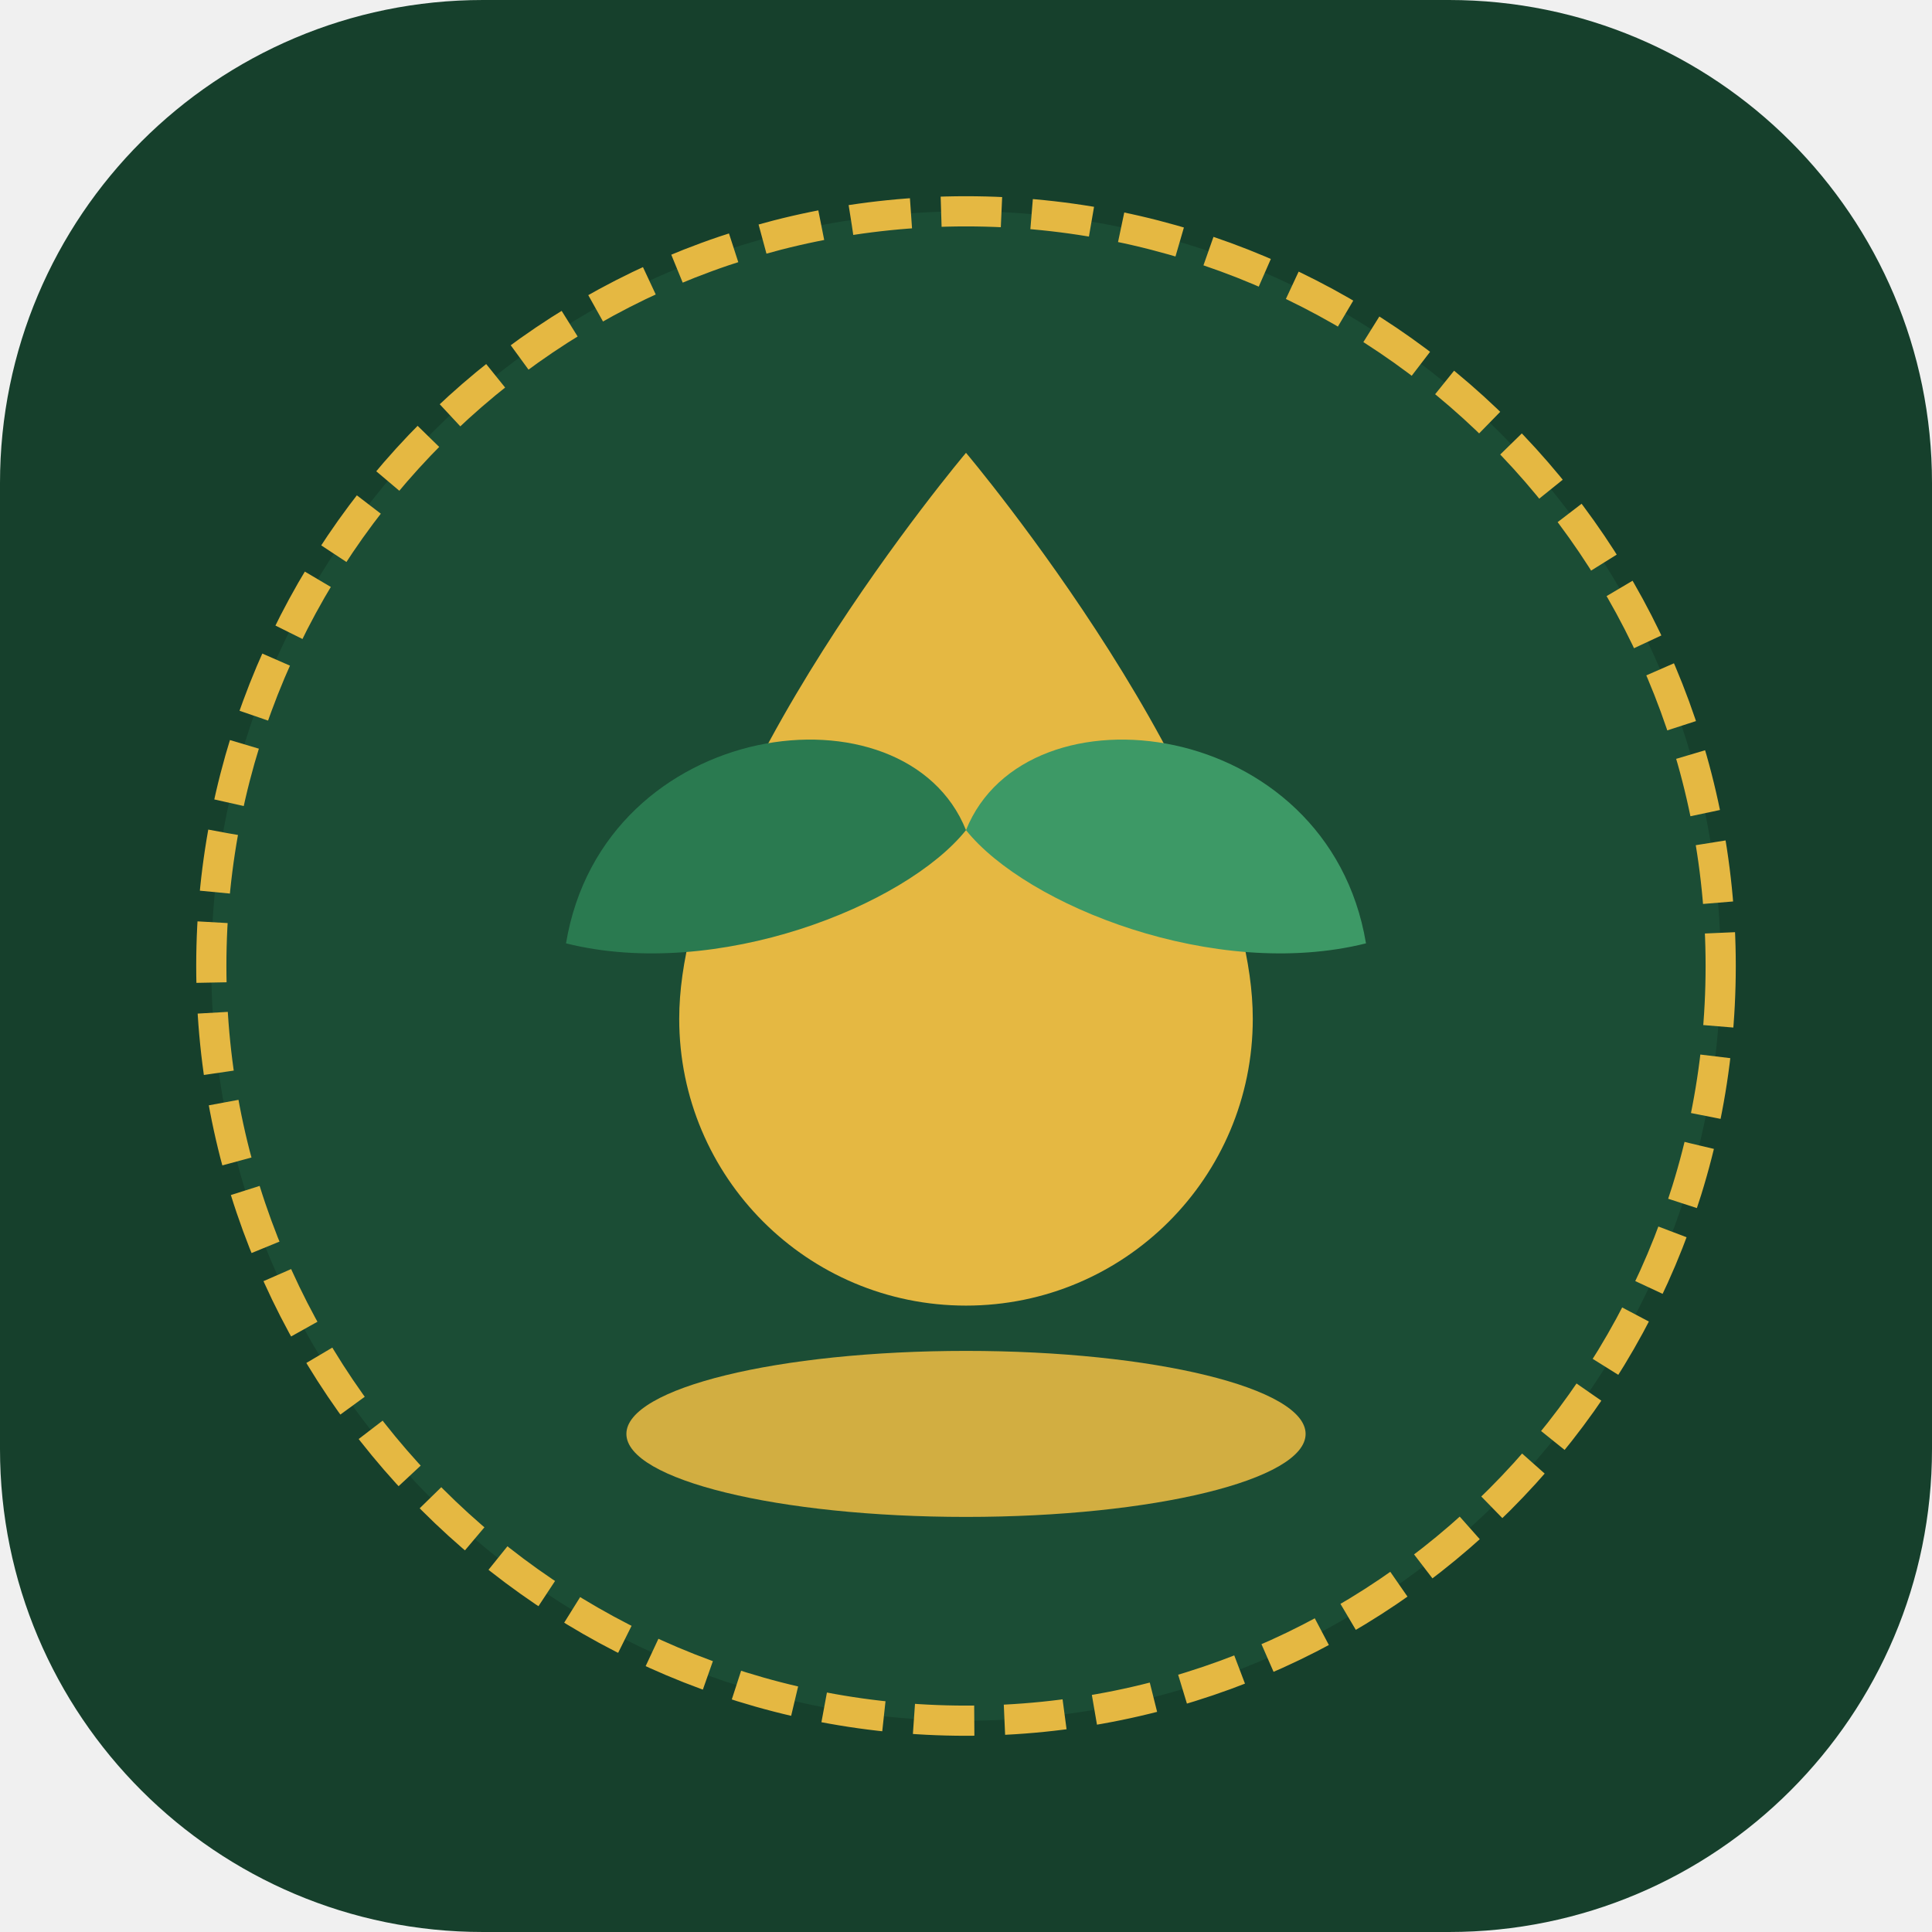
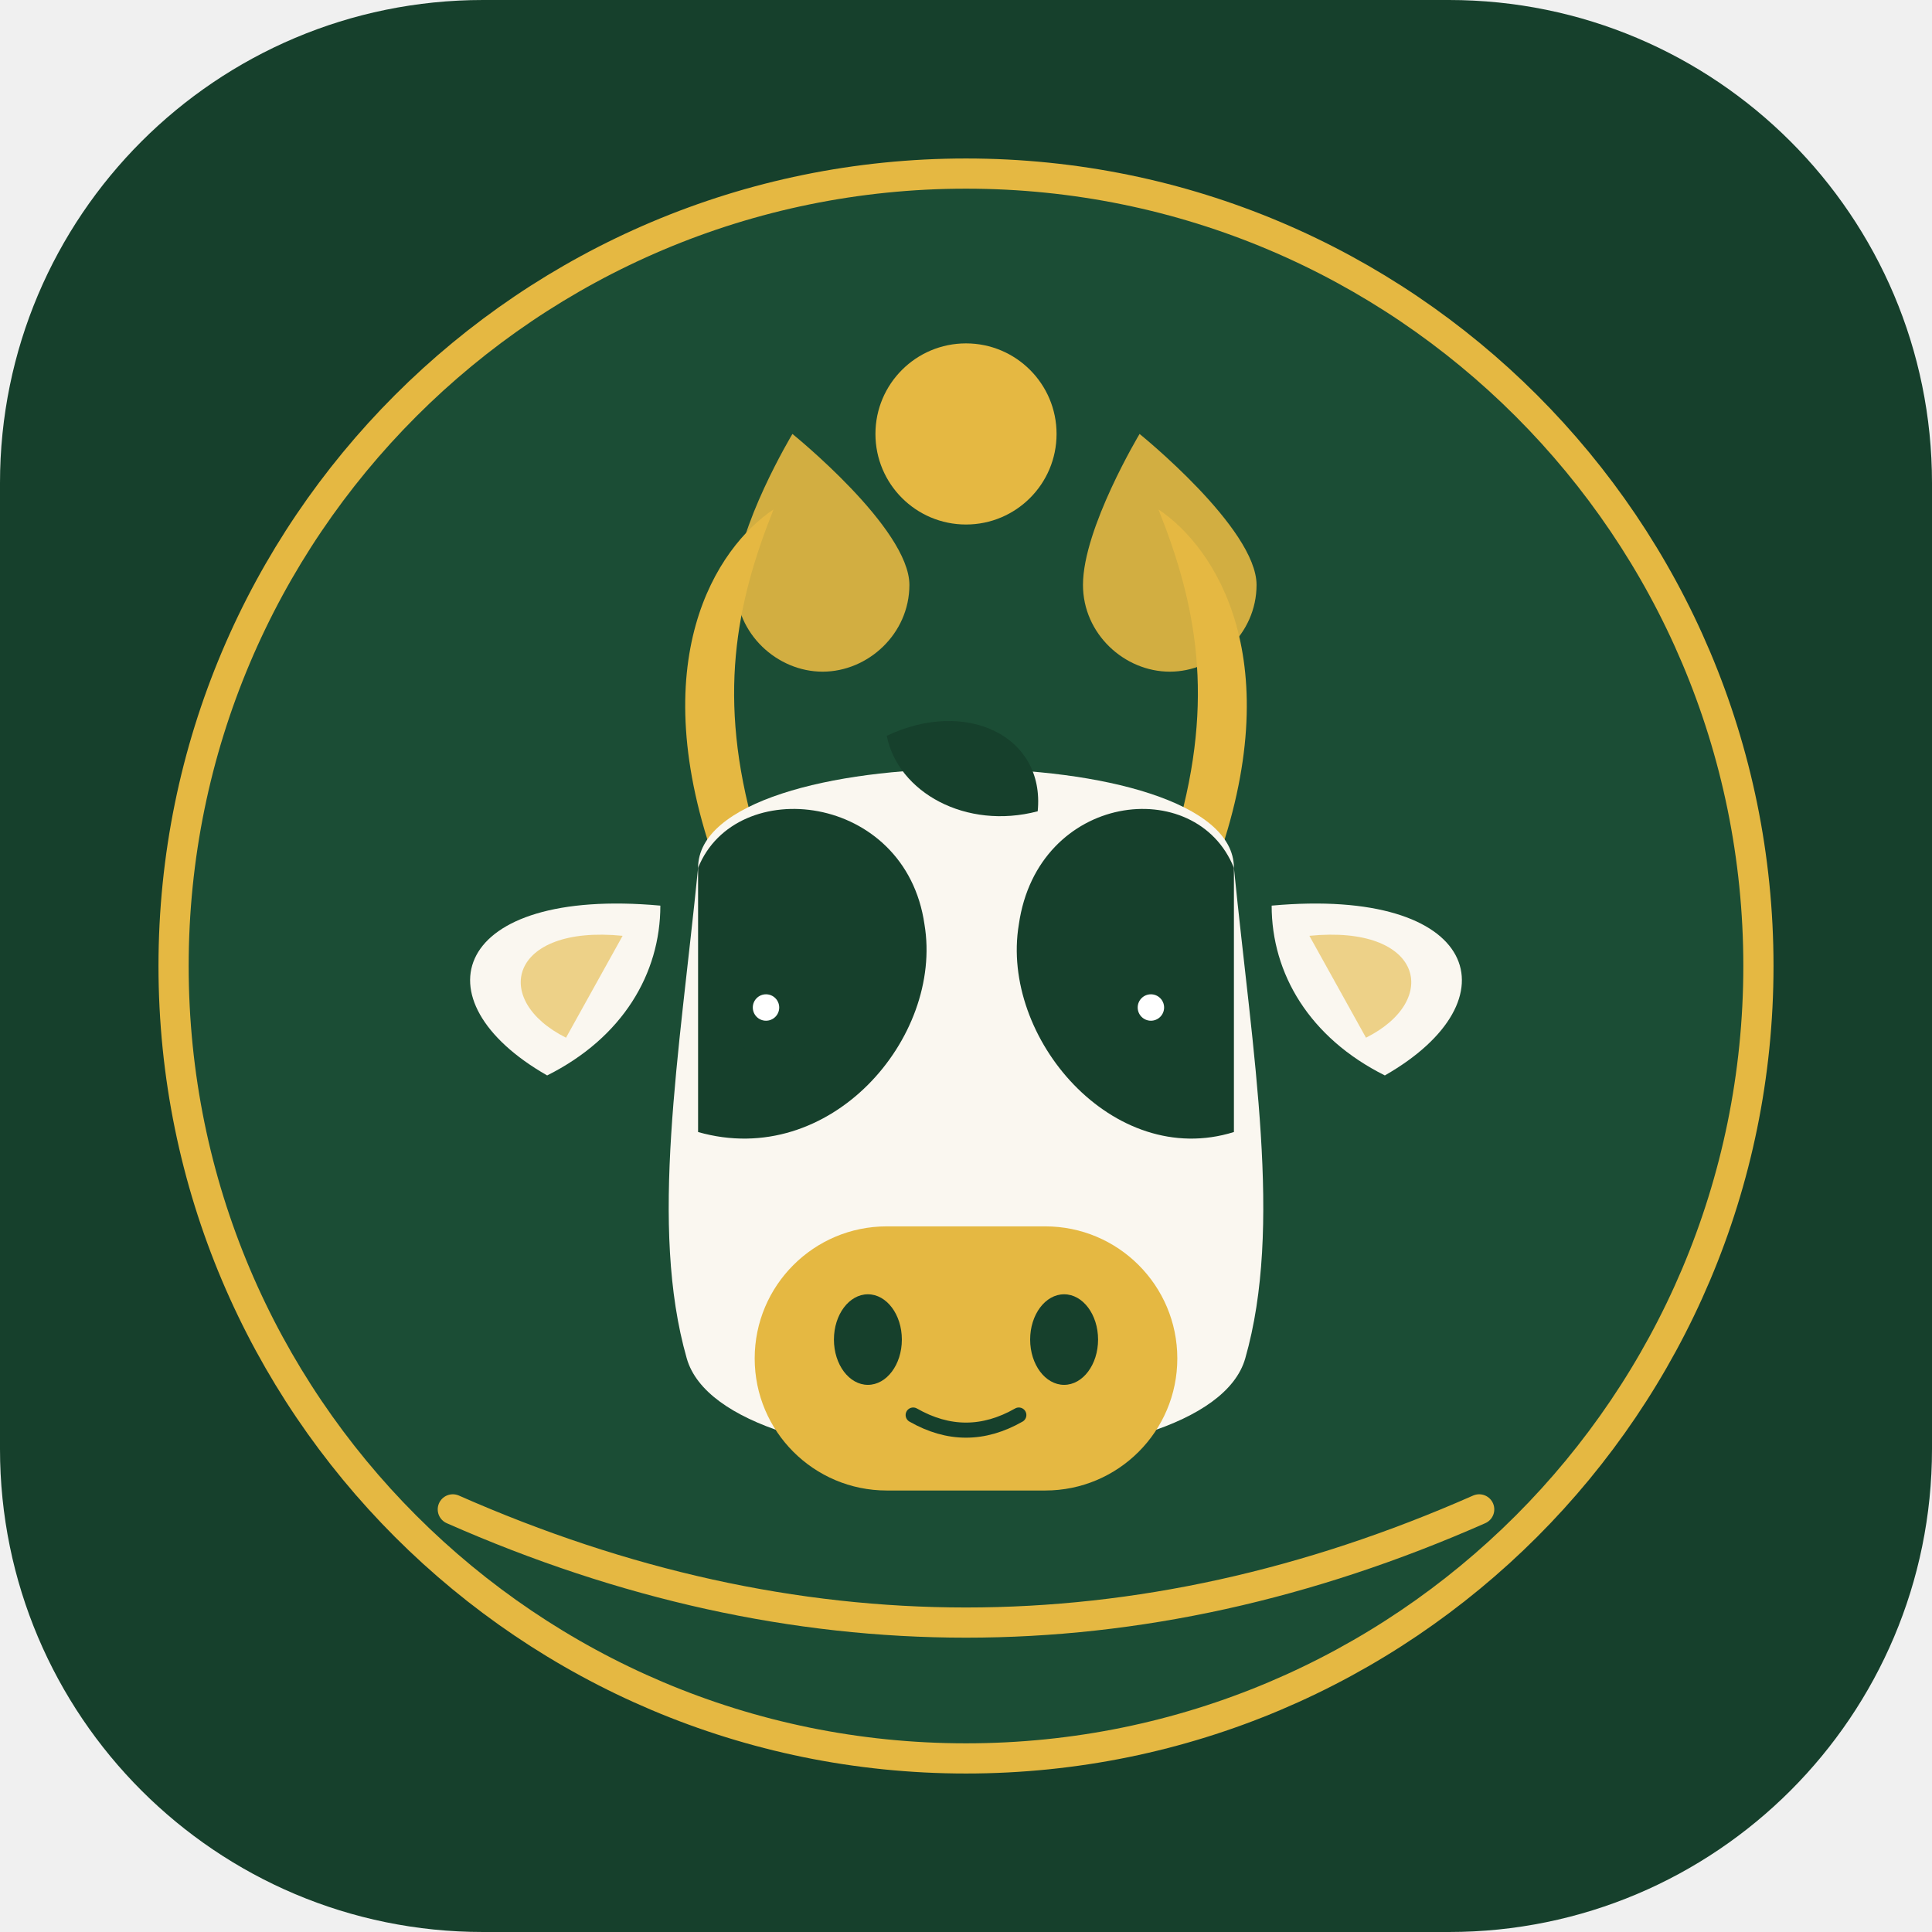
<svg xmlns="http://www.w3.org/2000/svg" viewBox="0 0 512 512" fill="none">
  <rect width="512" height="512" rx="128" fill="#16402C" />
-   <circle cx="256" cy="256" r="200" fill="#1B4D35" stroke="#E5B842" stroke-width="8" stroke-dasharray="16 8" />
-   <path d="M256 120 C256 120, 180 210, 180 270 C180 312, 214 346, 256 346 C298 346, 332 312, 332 270 C332 210, 256 120, 256 120 Z" fill="#E5B842" />
-   <path d="M256 220 C240 180, 160 190, 150 250 C190 260, 240 240, 256 220 Z" fill="#2A7A50" />
-   <path d="M256 220 C272 180, 352 190, 362 250 C322 260, 272 240, 256 220 Z" fill="#3D9966" />
-   <ellipse cx="256" cy="380" rx="90" ry="22" fill="#E5B842" opacity="0.9" />
+   <circle cx="256" cy="256" r="210" fill="#1B4D35" stroke="#E5B842" stroke-width="8" />
+   <circle cx="256" cy="115" r="24" fill="#E5B842" />
+   <path d="M210 115 C210 115 195 140 195 155 C195 168 206 178 218 178 C230 178 241 168 241 155 C241 140 210 115 210 115 Z" fill="#E5B842" opacity="0.9" />
+   <path d="M302 115 C302 115 287 140 287 155 C287 168 298 178 310 178 C322 178 333 168 333 155 C333 140 302 115 302 115 Z" fill="#E5B842" opacity="0.9" />
+   <path d="M190 230 C170 175 190 145 205 135 C195 160 190 185 200 220 Z" fill="#E5B842" />
+   <path d="M322 230 C342 175 322 145 307 135 C317 160 322 185 312 220 Z" fill="#E5B842" />
+   <path d="M175 240 C120 235 110 265 145 285 C165 275 175 258 175 240 Z" fill="#FAF7F0" />
+   <path d="M165 248 C135 245 130 265 150 275 Z" fill="#E5B842" opacity="0.6" />
+   <path d="M337 240 C392 235 402 265 367 285 C347 275 337 258 337 240 Z" fill="#FAF7F0" />
+   <path d="M347 248 C377 245 382 265 362 275 Z" fill="#E5B842" opacity="0.6" />
+   <path d="M185 230 C185 195 327 195 327 230 C332 280 340 325 330 360 C320 395 192 395 182 360 C172 325 180 280 185 230 Z" fill="#FAF7F0" />
+   <path d="M185 230 C195 205 240 210 245 245 C250 275 220 310 185 300 Z" fill="#16402C" />
+   <path d="M327 230 C317 205 275 210 270 245 C265 275 295 310 327 300 Z" fill="#16402C" />
+   <path d="M235 195 C256 185 277 195 275 215 C256 220 238 210 235 195 Z" fill="#16402C" />
+   <ellipse cx="205" cy="270" rx="10" ry="12" fill="#16402C" />
+   <circle cx="203" cy="267" r="3.5" fill="#FFFFFF" />
+   <ellipse cx="307" cy="270" rx="10" ry="12" fill="#16402C" />
+   <circle cx="305" cy="267" r="3.5" fill="#FFFFFF" />
+   <rect x="200" y="325" width="112" height="70" rx="35" fill="#E5B842" />
+   <ellipse cx="230" cy="355" rx="9" ry="12" fill="#16402C" />
+   <ellipse cx="282" cy="355" rx="9" ry="12" fill="#16402C" />
+   <path d="M242 375 Q256 383 270 375" stroke="#16402C" stroke-width="4" stroke-linecap="round" />
+   <path d="M120 400 Q256 460 392 400" stroke="#E5B842" stroke-width="8" stroke-linecap="round" fill="none" />
</svg>
